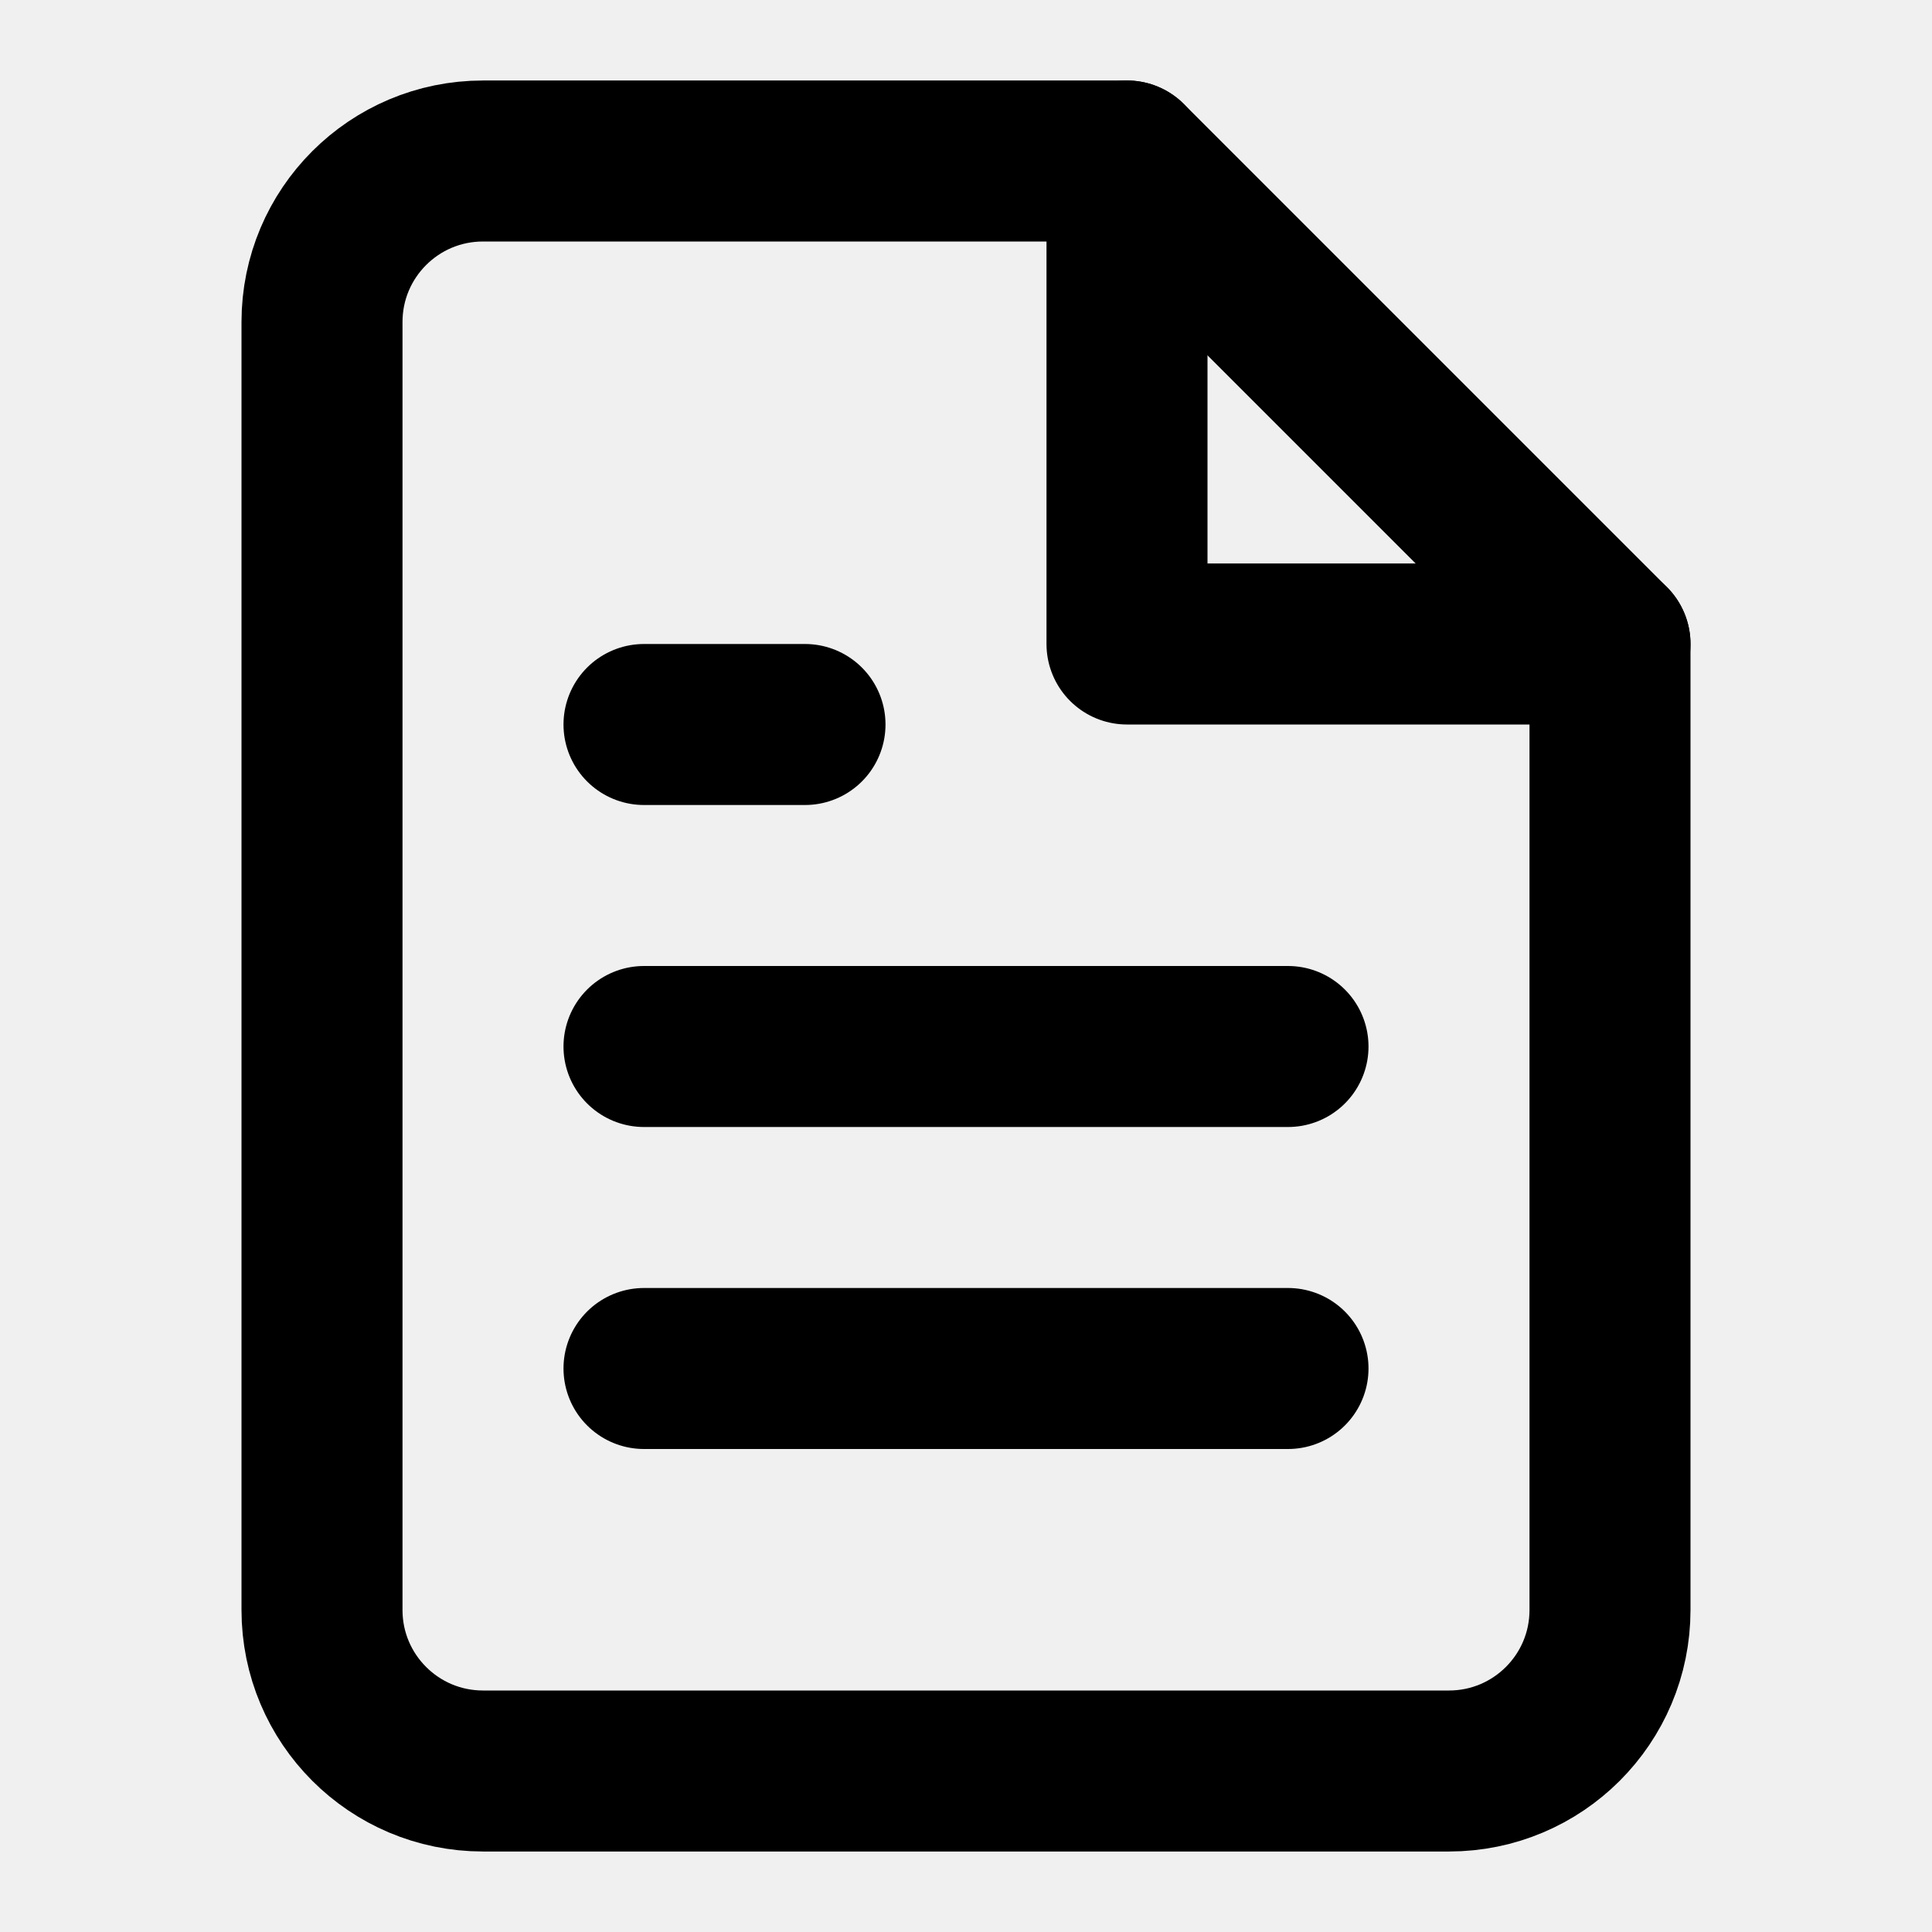
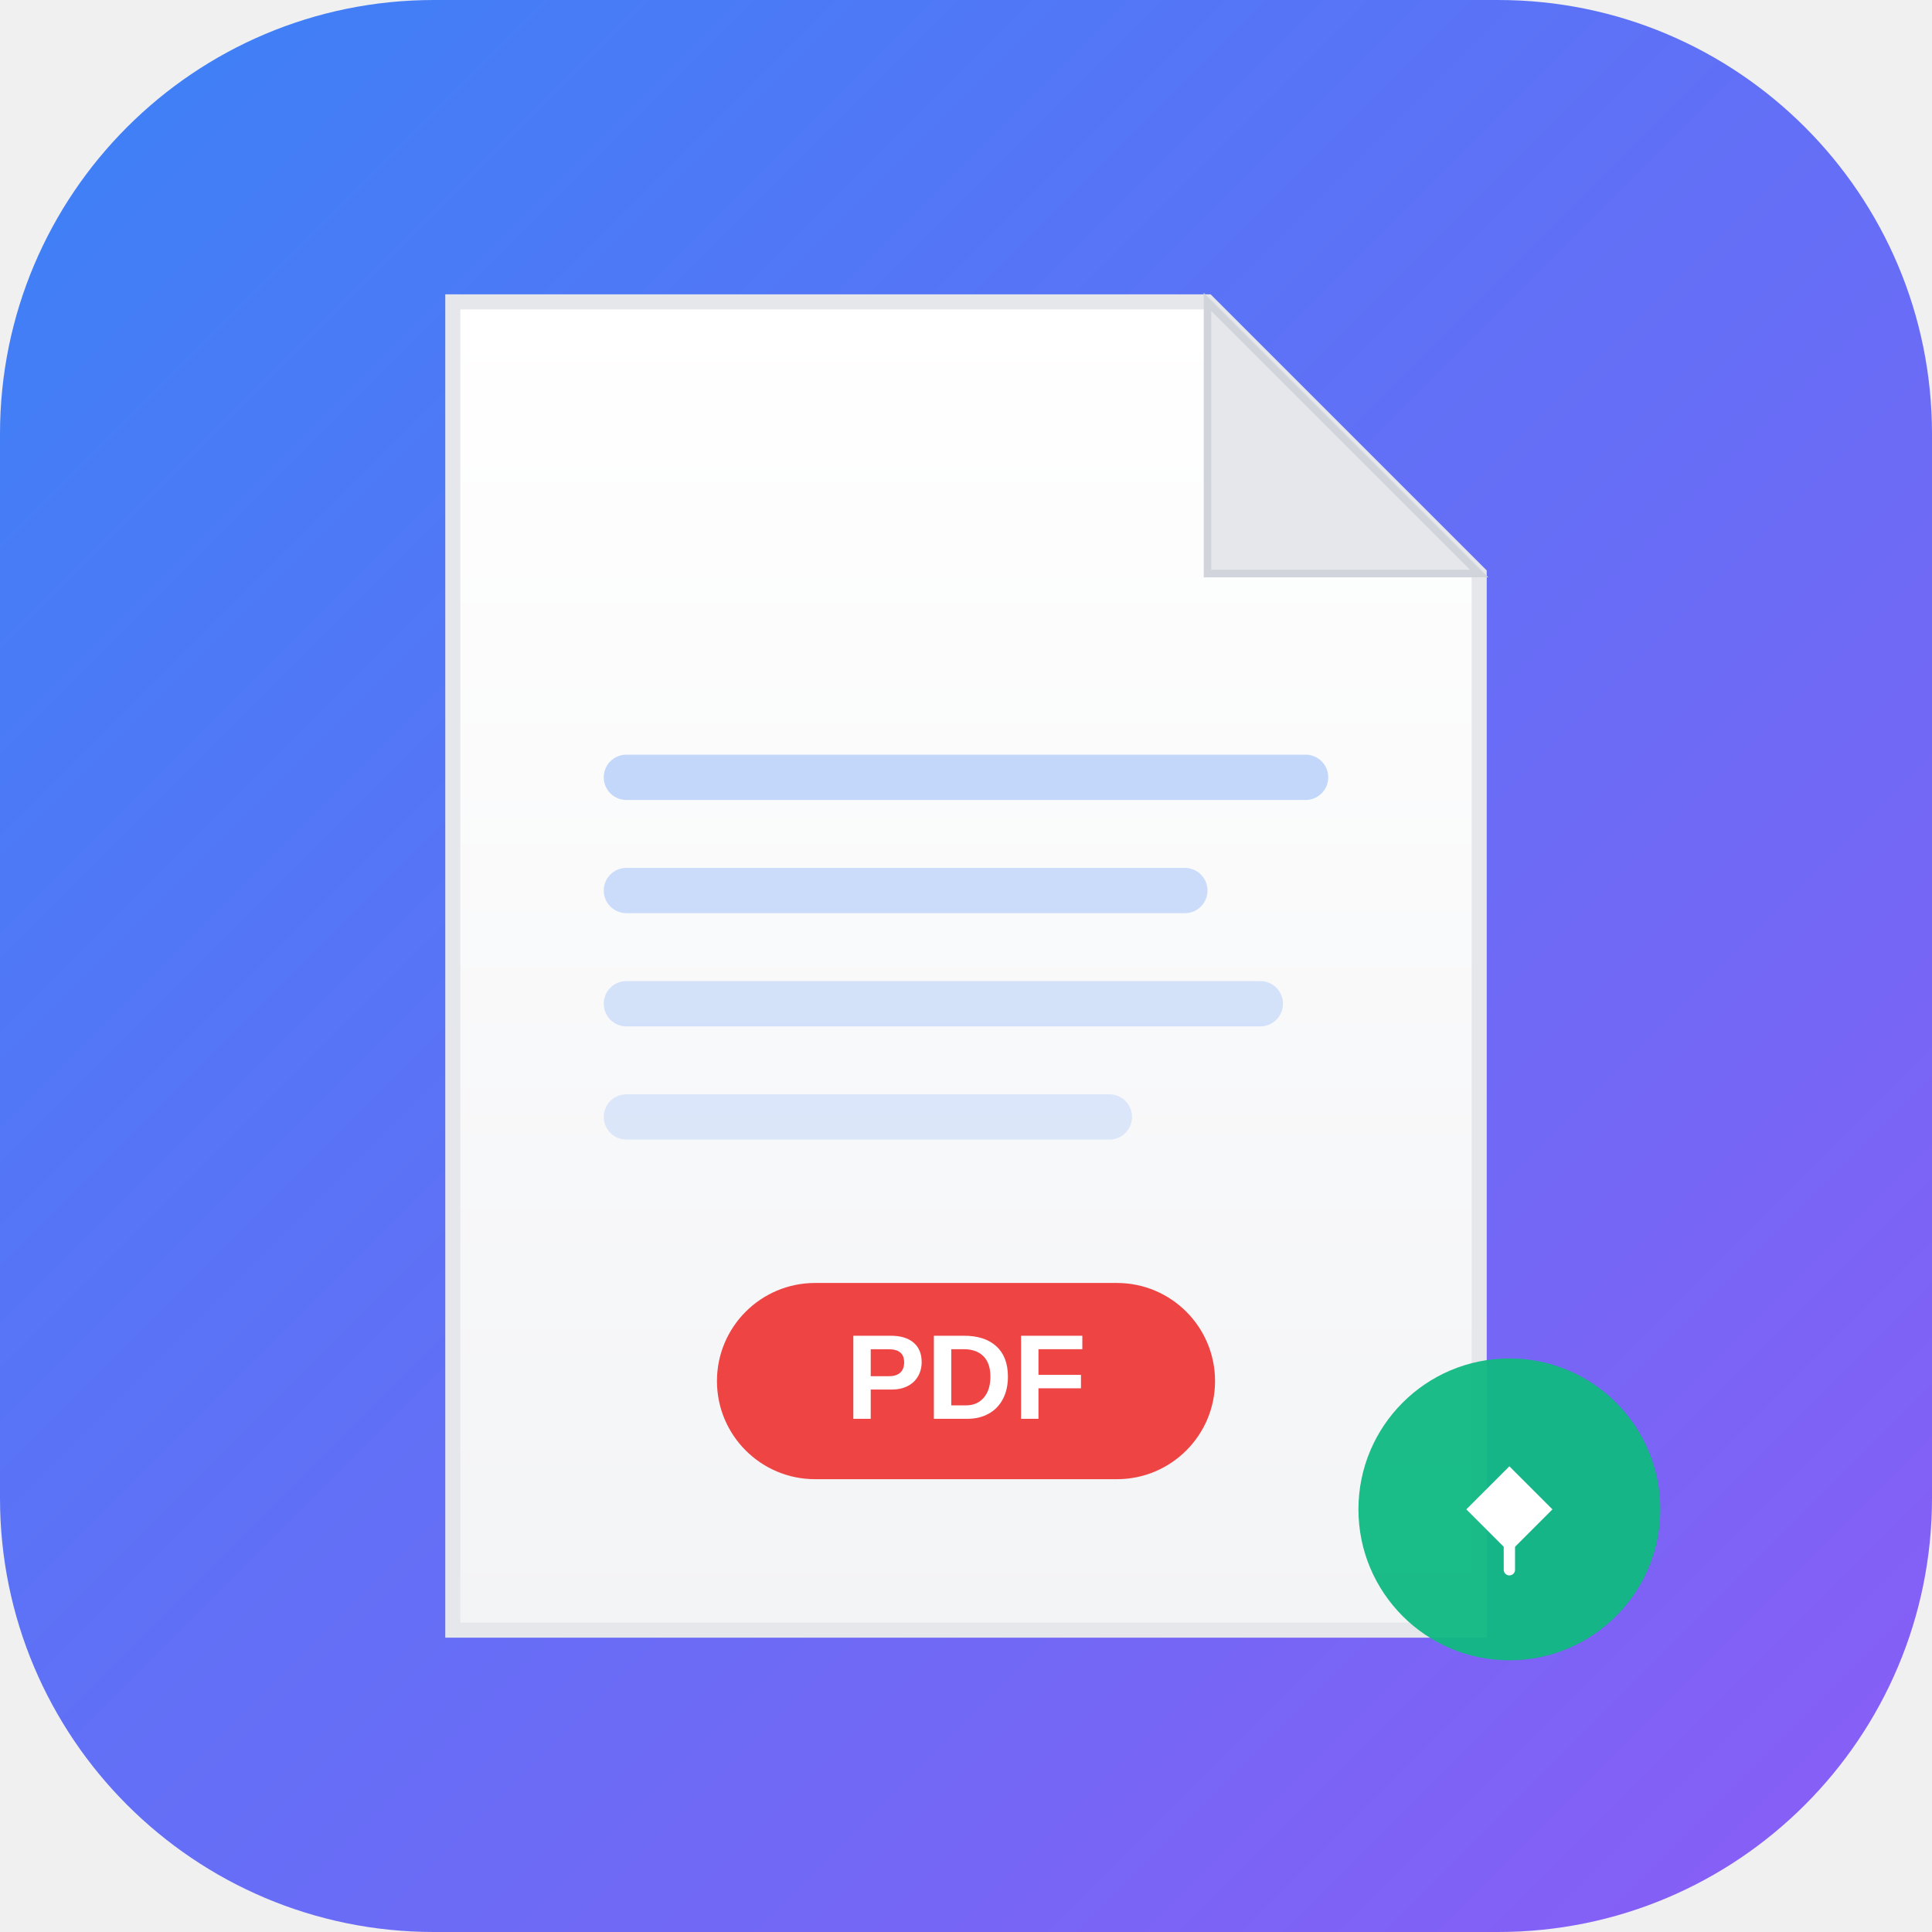
- <svg xmlns="http://www.w3.org/2000/svg" width="256" height="256" viewBox="0 0 24 24" fill="none" stroke="currentColor" stroke-width="2" stroke-linecap="round" stroke-linejoin="round">
-   <path d="M14 2H6a2 2 0 0 0-2 2v16a2 2 0 0 0 2 2h12a2 2 0 0 0 2-2V8z" />
-   <polyline points="14 2 14 8 20 8" />
-   <line x1="16" y1="13" x2="8" y2="13" />
-   <line x1="16" y1="17" x2="8" y2="17" />
-   <polyline points="10 9 9 9 8 9" />
+ <svg xmlns="http://www.w3.org/2000/svg" width="512" height="512" viewBox="0 0 512 512" fill="none">
+   <defs>
+     <linearGradient id="bgGradient" x1="0%" y1="0%" x2="100%" y2="100%">
+       <stop offset="0%" style="stop-color:#3B82F6;stop-opacity:1" />
+       <stop offset="100%" style="stop-color:#8B5CF6;stop-opacity:1" />
+     </linearGradient>
+     <linearGradient id="paperGradient" x1="0%" y1="0%" x2="0%" y2="100%">
+       <stop offset="0%" style="stop-color:#FFFFFF;stop-opacity:1" />
+       <stop offset="100%" style="stop-color:#F3F4F6;stop-opacity:1" />
+     </linearGradient>
+   </defs>
+   <rect width="512" height="512" rx="115" fill="url(#bgGradient)" />
+   <g transform="translate(120, 80)">
+     <path d="M 0 0 L 200 0 L 272 72 L 272 352 L 0 352 Z" fill="url(#paperGradient)" stroke="#E5E7EB" stroke-width="4" />
+     <path d="M 200 0 L 200 72 L 272 72 Z" fill="#E5E7EB" stroke="#D1D5DB" stroke-width="2" />
+     <rect x="40" y="120" width="192" height="12" rx="6" fill="#3B82F6" opacity="0.3" />
+     <rect x="40" y="150" width="160" height="12" rx="6" fill="#3B82F6" opacity="0.25" />
+     <rect x="40" y="180" width="180" height="12" rx="6" fill="#3B82F6" opacity="0.2" />
+     <rect x="40" y="210" width="140" height="12" rx="6" fill="#3B82F6" opacity="0.15" />
+     <g transform="translate(70, 260)">
+       <rect width="132" height="52" rx="26" fill="#EF4444" />
+       <text x="66" y="36" font-family="Arial, sans-serif" font-size="32" font-weight="bold" fill="white" text-anchor="middle">PDF</text>
+     </g>
+   </g>
+   <g transform="translate(360, 360)">
+     <circle cx="40" cy="40" r="40" fill="#10B981" opacity="0.95" />
+     <path d="M 30 40 L 40 30 L 50 40 L 40 50 Z" fill="white" stroke="white" stroke-width="2" />
+     <line x1="40" y1="50" x2="40" y2="56" stroke="white" stroke-width="3" stroke-linecap="round" />
+   </g>
</svg>
